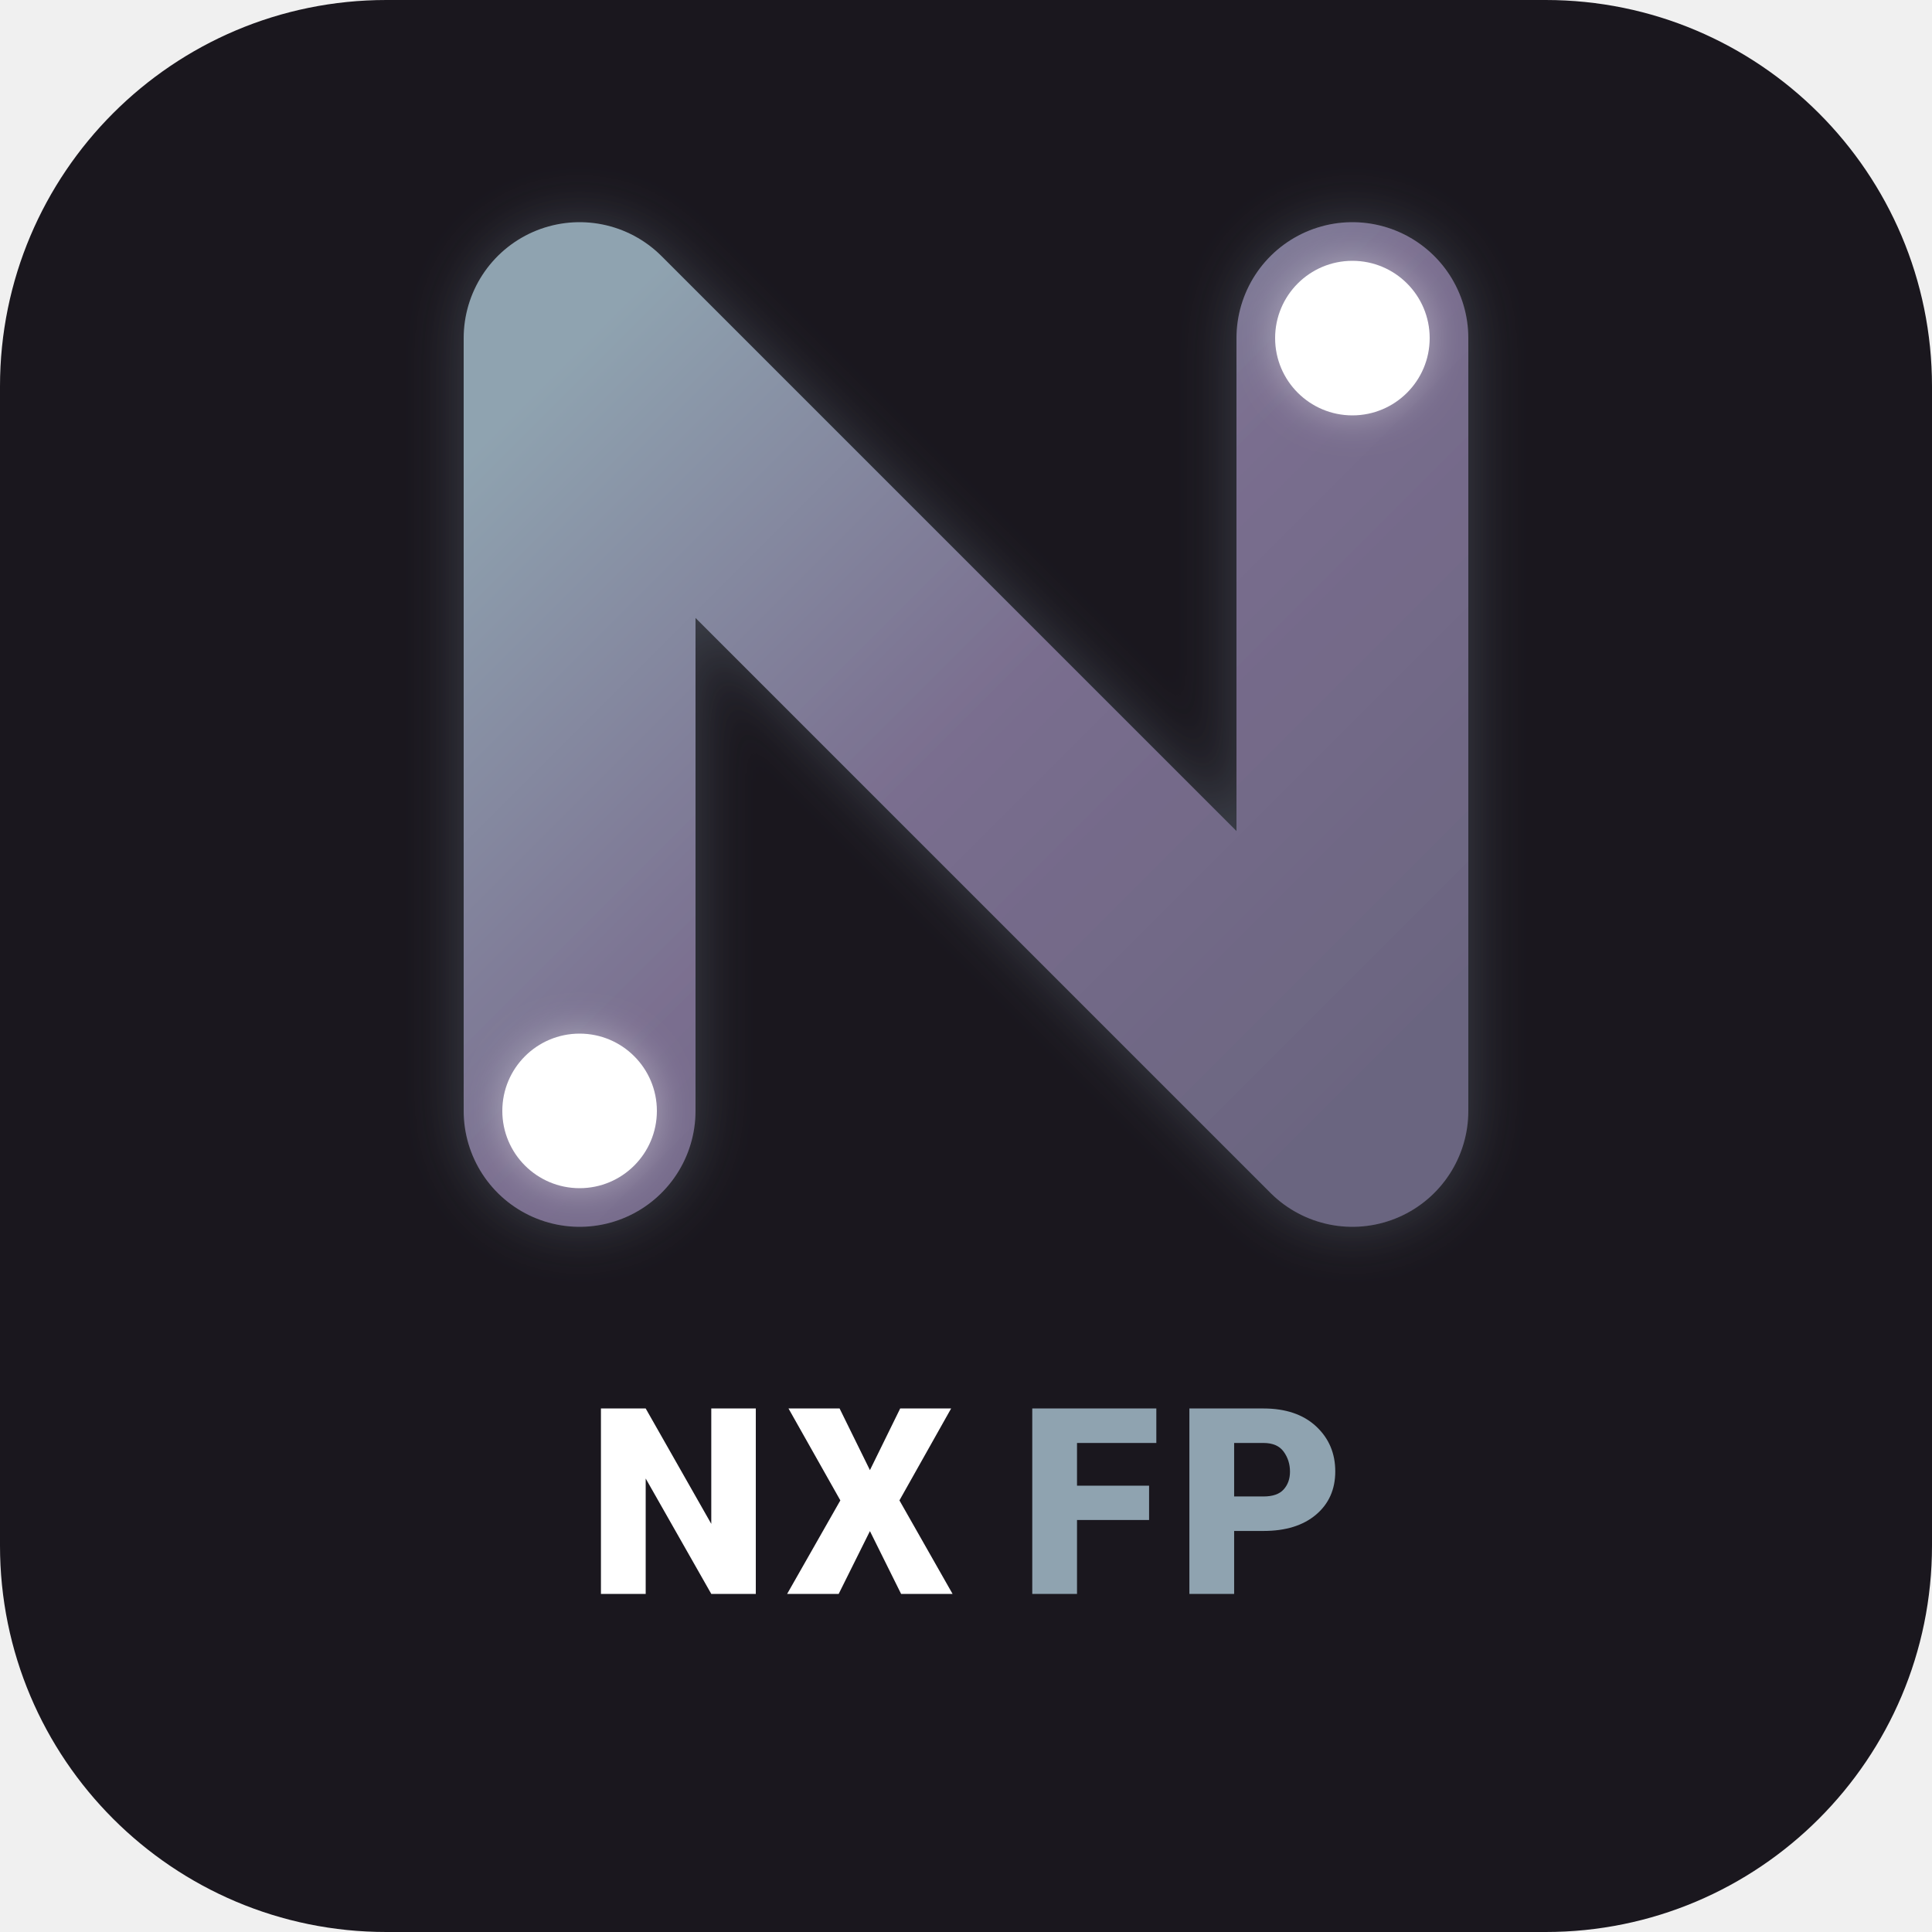
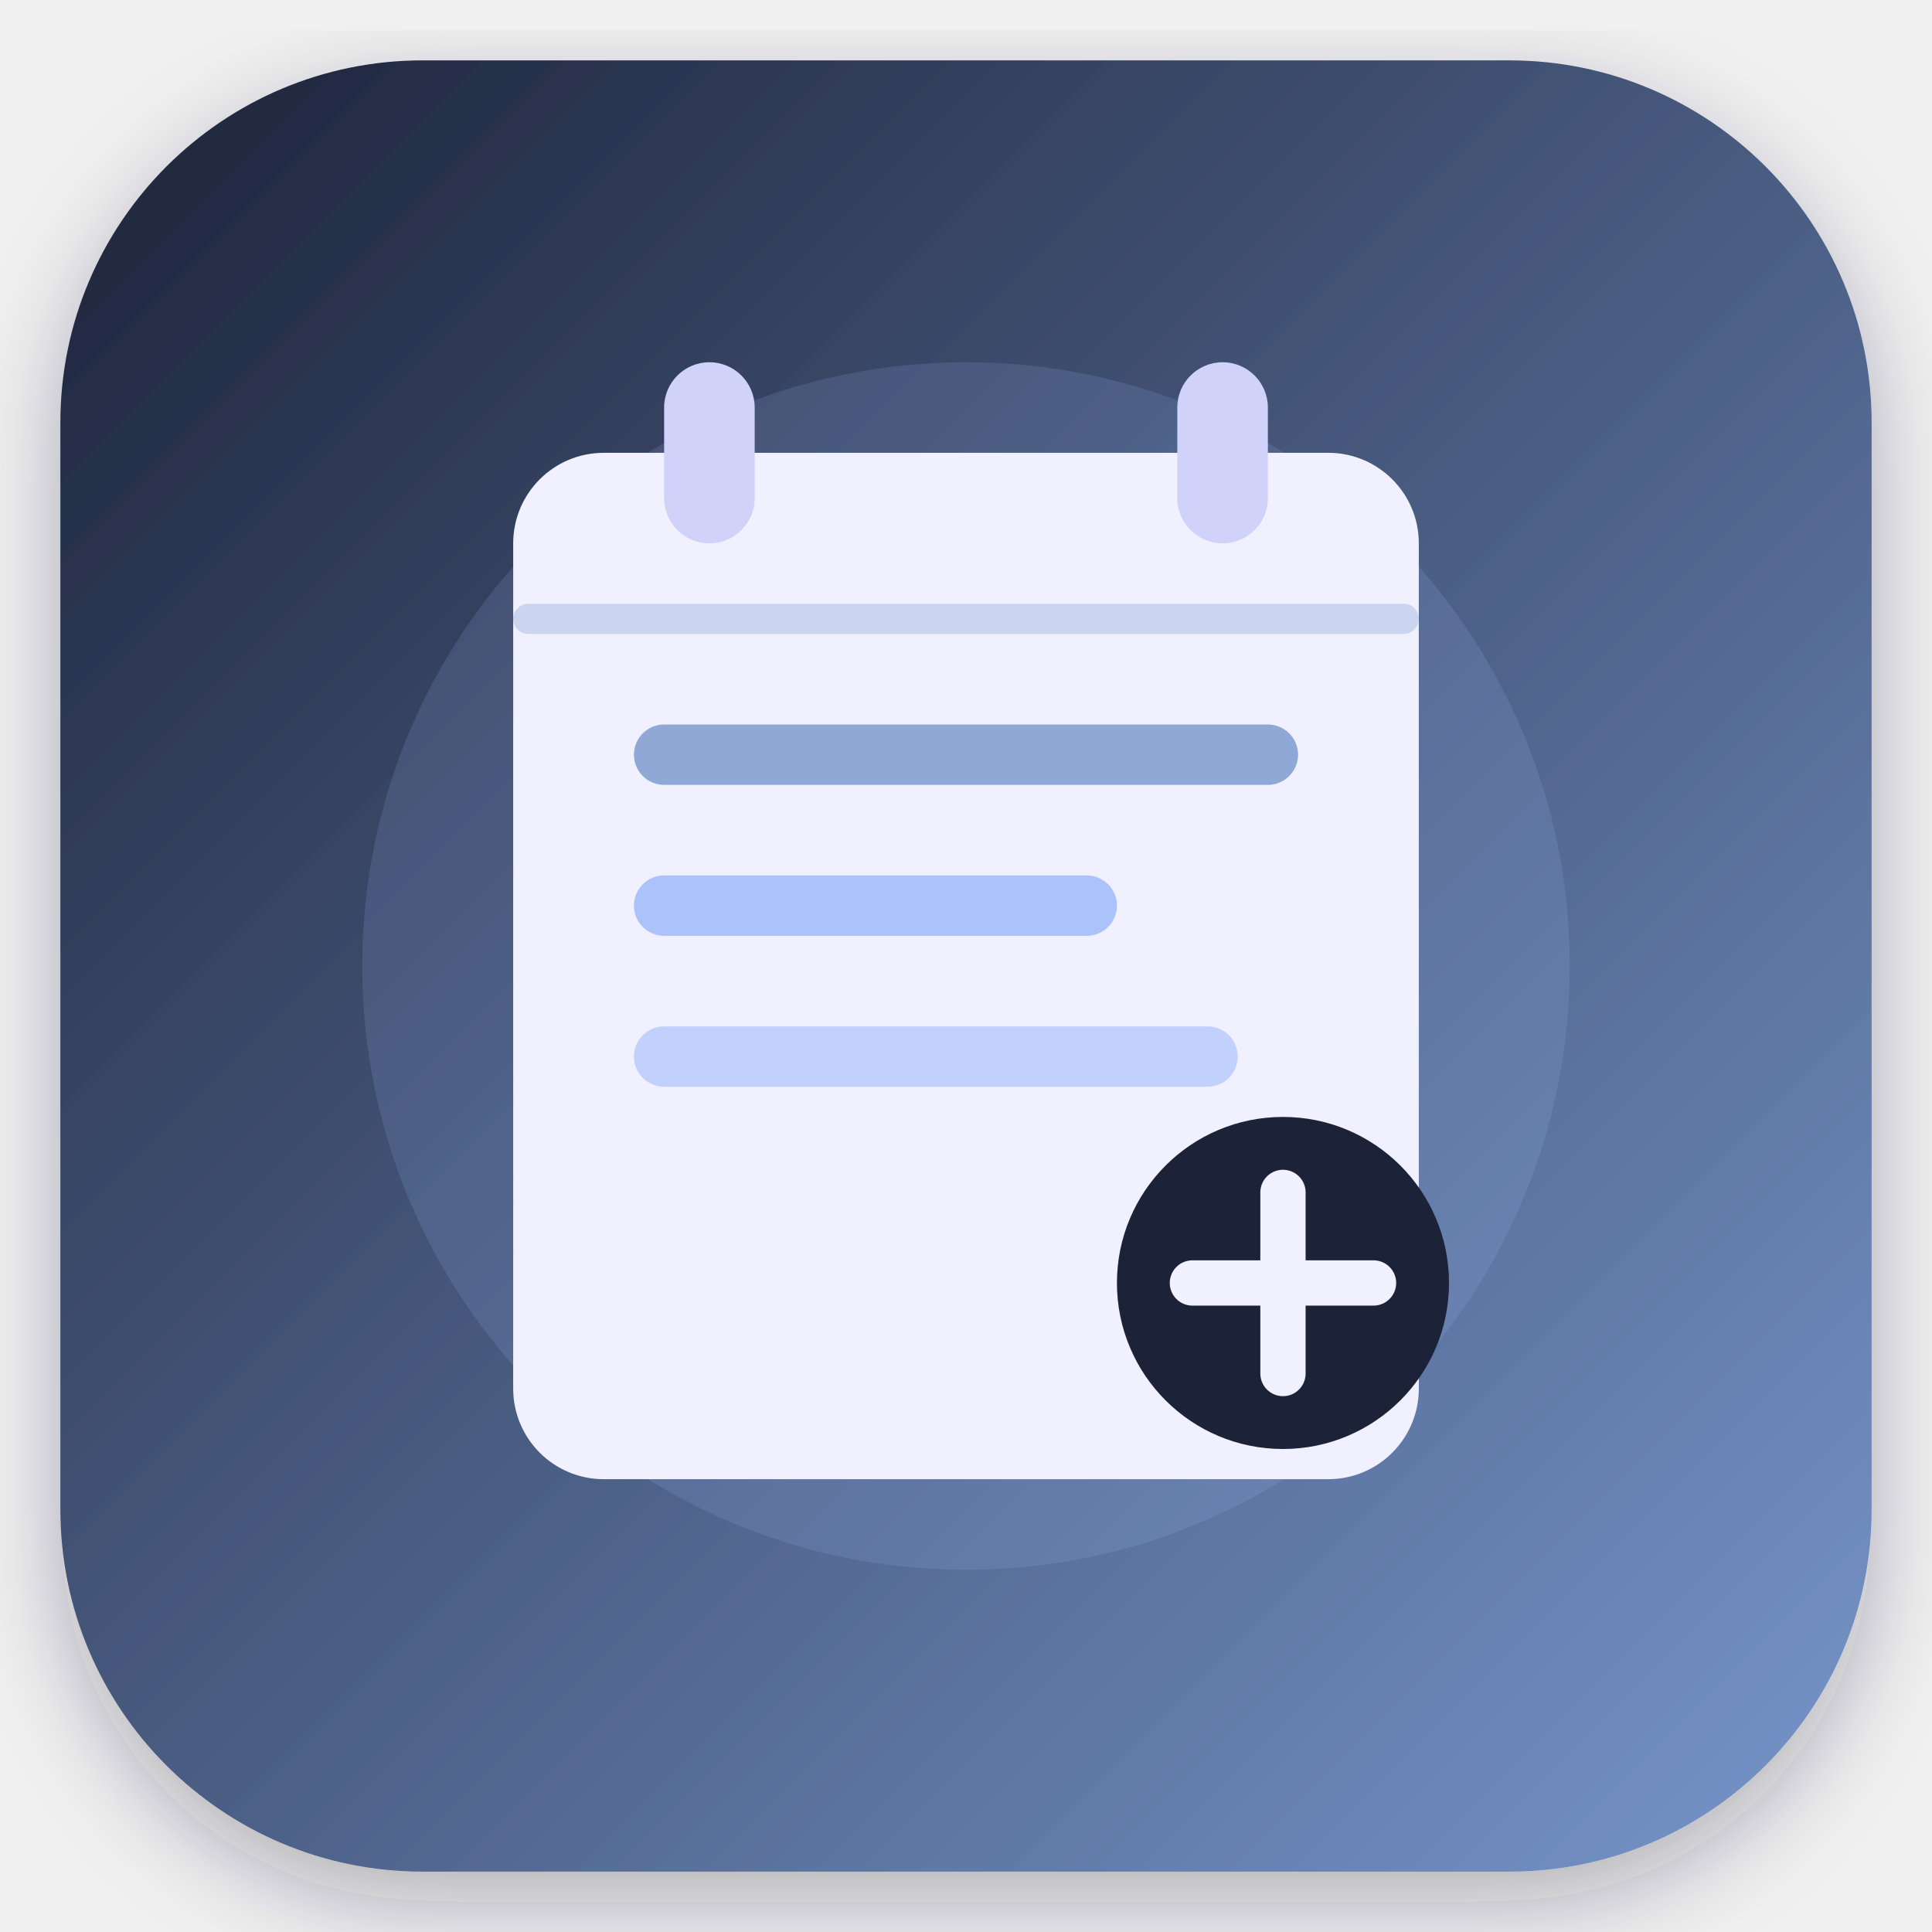
- <svg xmlns="http://www.w3.org/2000/svg" viewBox="0 0 400 400" width="100%" height="100%" version="1.1">
+ <svg xmlns="http://www.w3.org/2000/svg" viewBox="0 0 512 512" width="512" height="512">
  <defs>
-     <radialGradient id="bgGradient2" cx="50%" cy="50%" r="50%">
-       <stop offset="0%" stop-color="#1A171E" />
-       <stop offset="100%" stop-color="#1A171E" />
-     </radialGradient>
-     <linearGradient id="nexoGradient2" x1="0%" y1="0%" x2="100%" y2="100%">
-       <stop offset="0%" stop-color="#8FA3B0" />
-       <stop offset="50%" stop-color="#7A6E8F" />
-       <stop offset="100%" stop-color="#6B6580" />
+     <linearGradient id="bgGrad" x1="0%" y1="0%" x2="100%" y2="100%">
+       <stop offset="0%" style="stop-color:#1c2238;stop-opacity:1" />
+       <stop offset="100%" style="stop-color:#7796cb;stop-opacity:1" />
    </linearGradient>
-     <filter id="dropShadow2" x="-30%" y="-30%" width="160%" height="160%">
-       <feDropShadow dx="0" dy="8" stdDeviation="12" flood-color="#0D0B10" flood-opacity="0.8" />
-     </filter>
-     <filter id="pathGlow" x="-40%" y="-40%" width="180%" height="180%">
-       <feGaussianBlur stdDeviation="6" result="blur" />
-       <feFlood flood-color="#8FA3B0" flood-opacity="0.3" result="glowColor" />
-       <feComposite in="glowColor" in2="blur" operator="in" result="glow" />
-       <feMerge>
-         <feMergeNode in="glow" />
-         <feMergeNode in="SourceGraphic" />
-       </feMerge>
-     </filter>
-     <filter id="nodeHalo" x="-50%" y="-50%" width="200%" height="200%">
-       <feGaussianBlur stdDeviation="4" result="blur" />
-       <feFlood flood-color="#ffffff" flood-opacity="0.4" result="halo" />
-       <feComposite in="halo" in2="blur" operator="in" result="glow" />
-       <feMerge>
-         <feMergeNode in="glow" />
-         <feMergeNode in="SourceGraphic" />
-       </feMerge>
+     <filter id="shadow" x="-10%" y="-10%" width="120%" height="120%">
+       <feDropShadow dx="0" dy="8" stdDeviation="12" flood-color="#1c2238" flood-opacity="0.3" />
    </filter>
  </defs>
-   <rect width="400" height="400" rx="80" fill="url(#bgGradient2)" />
-   <path d="M 120 230 L 120 70 L 280 230 L 280 70" fill="none" stroke="url(#nexoGradient2)" stroke-width="48" stroke-linecap="round" stroke-linejoin="round" filter="url(#pathGlow)" />
-   <circle cx="120" cy="230" r="16" fill="#ffffff" filter="url(#nodeHalo)" />
-   <circle cx="280" cy="70" r="16" fill="#ffffff" filter="url(#nodeHalo)" />
-   <text x="200" y="330" font-family="system-ui, -apple-system, BlinkMacSystemFont, 'Segoe UI', Roboto, sans-serif" font-size="54" font-weight="800" text-anchor="middle" letter-spacing="3">
-     <tspan fill="#ffffff">NX</tspan>
-     <tspan fill="#8FA3B0">FP</tspan>
-   </text>
+   <rect x="16" y="16" width="480" height="480" rx="96" ry="96" fill="url(#bgGrad)" filter="url(#shadow)" />
+   <circle cx="256" cy="256" r="160" fill="#a3bcf9" opacity="0.15" />
+   <rect x="136" y="120" width="240" height="272" rx="24" ry="24" fill="#f0f0ff" />
+   <rect x="176" y="96" width="24" height="48" rx="12" ry="12" fill="#d1d2f9" />
+   <rect x="312" y="96" width="24" height="48" rx="12" ry="12" fill="#d1d2f9" />
+   <rect x="168" y="192" width="176" height="16" rx="8" ry="8" fill="#7796cb" opacity="0.8" />
+   <rect x="168" y="232" width="128" height="16" rx="8" ry="8" fill="#a3bcf9" opacity="0.9" />
+   <rect x="168" y="272" width="160" height="16" rx="8" ry="8" fill="#a3bcf9" opacity="0.6" />
+   <circle cx="340" cy="340" r="44" fill="#1c2238" />
+   <path d="M340 316 L340 364 M316 340 L364 340" stroke="#f0f0ff" stroke-width="12" stroke-linecap="round" />
+   <rect x="136" y="160" width="240" height="8" rx="4" ry="4" fill="#7796cb" opacity="0.3" />
</svg>
